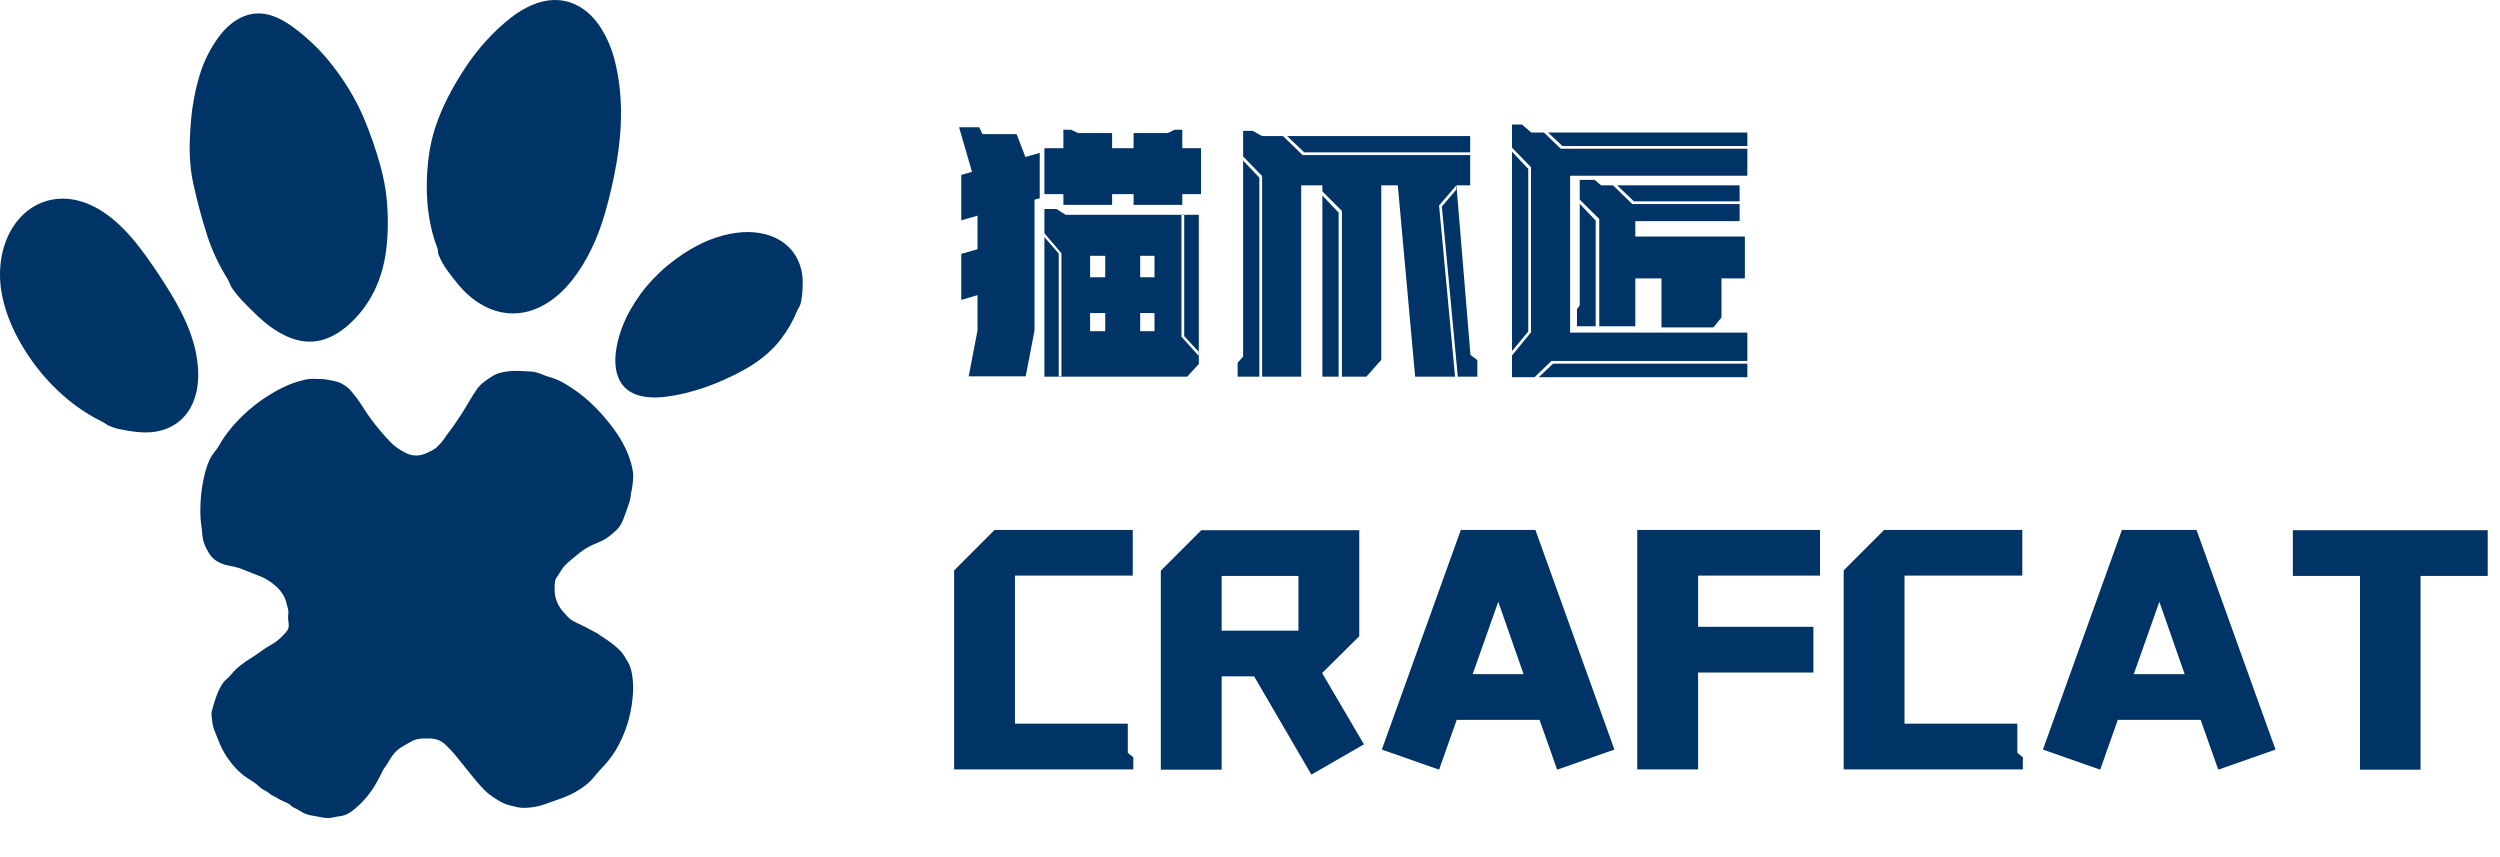
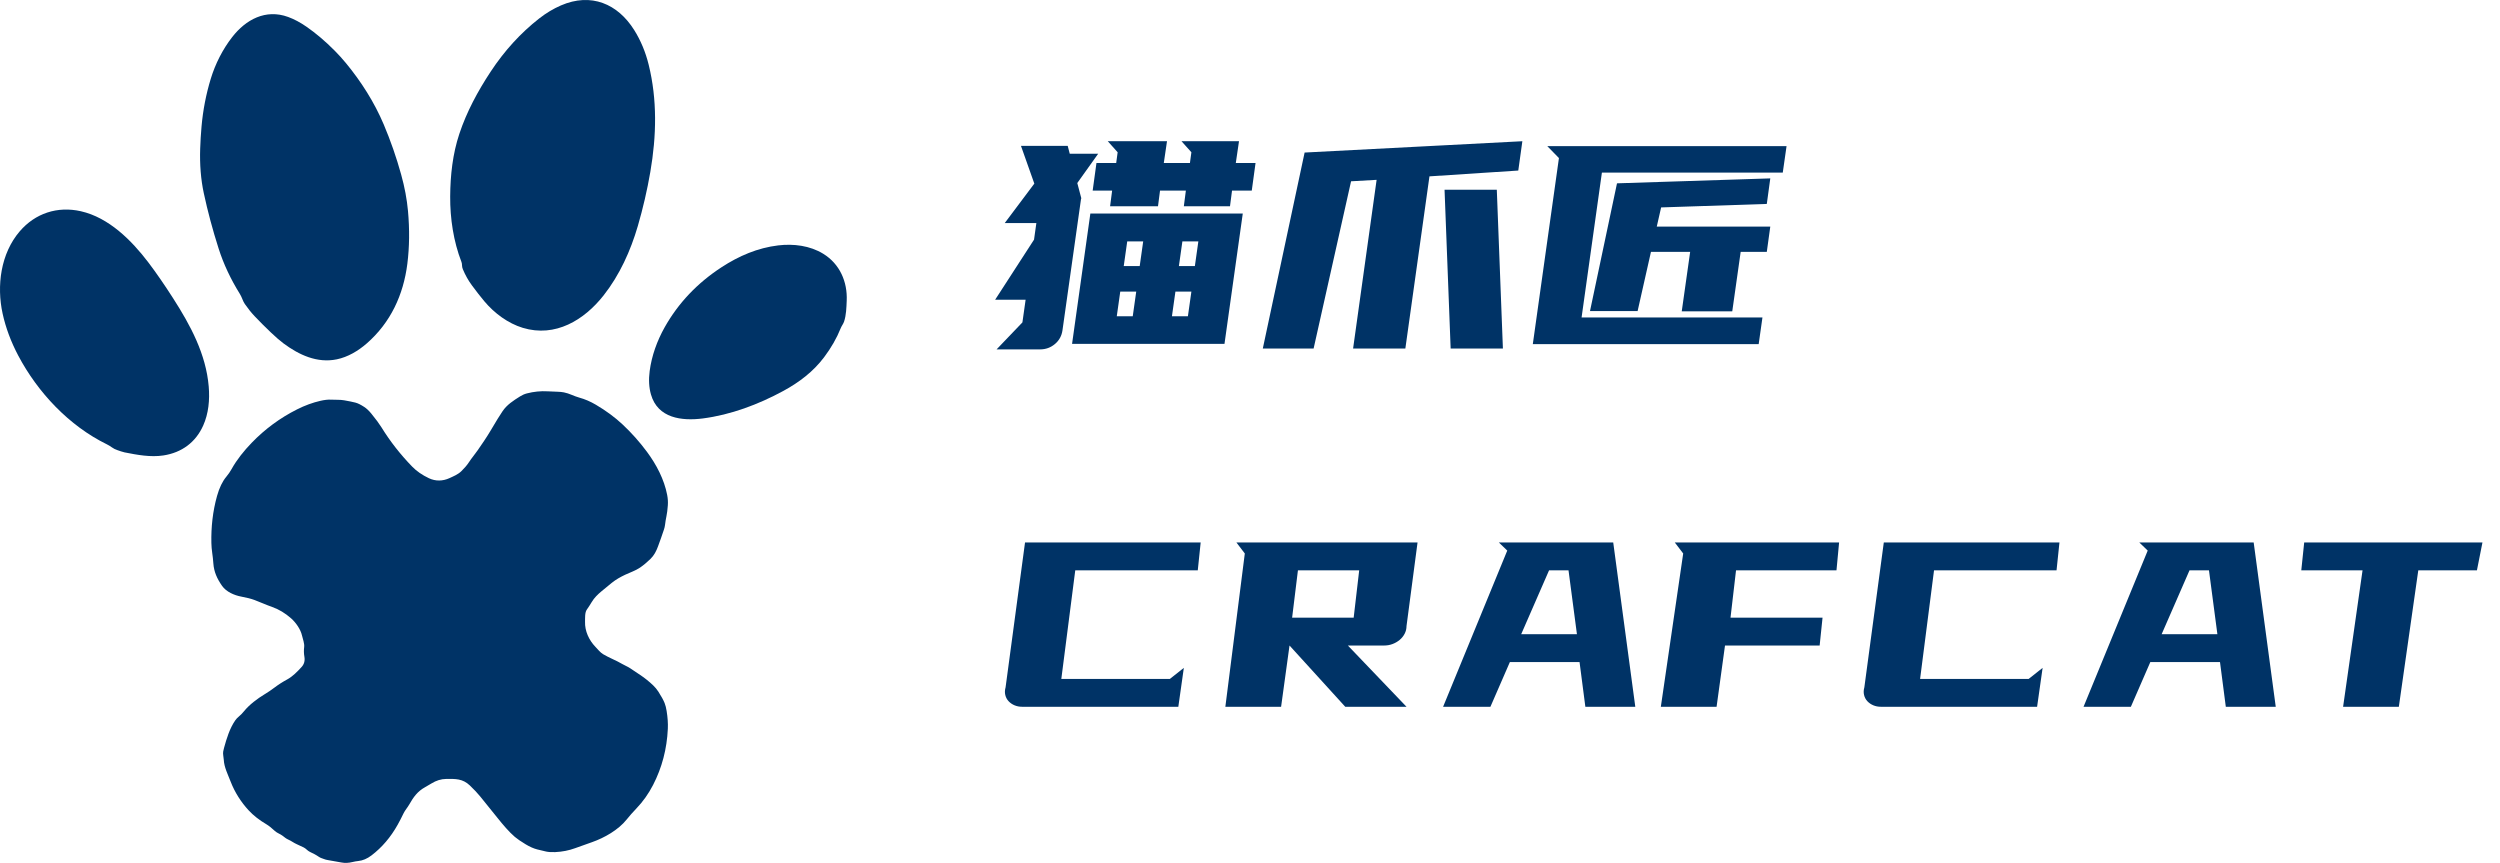
- <svg xmlns="http://www.w3.org/2000/svg" width="327" height="112" viewBox="0 0 327 112" fill="none">
+ <svg xmlns="http://www.w3.org/2000/svg" width="310" height="107" viewBox="0 0 310 107" fill="none">
  <g>
-     <path fill="#003366" d="M128.508 17.548L132.972 17.548L134.124 20.536L135.996 19.996L135.996 25.936L135.312 26.116L135.312 43.252L134.16 49.228L126.708 49.228L127.86 43.216L127.86 38.608L125.736 39.22L125.736 33.208L127.86 32.596L127.86 28.204L125.736 28.816L125.736 22.876L127.14 22.48L125.448 16.648L128.076 16.648L128.508 17.548ZM154.644 16.972L154.644 19.384L157.092 19.384L157.092 25.396L154.644 25.396L154.644 26.8L148.272 26.8L148.272 25.396L145.464 25.396L145.464 26.8L139.092 26.8L139.092 25.396L136.608 25.396L136.608 19.384L139.092 19.384L139.092 16.972L140.1 16.972L141.036 17.404L145.464 17.404L145.464 19.384L148.272 19.384L148.272 17.404L152.736 17.404L153.636 16.972L154.644 16.972ZM139.38 28.096L154.536 28.096L154.536 44.044L156.804 46.564L156.804 47.608L155.292 49.264L136.608 49.264L136.608 31.012L138.48 33.172L138.48 49.228L138.84 49.228L138.84 33.136L136.608 30.508L136.608 27.34L138.192 27.34L139.38 28.096ZM154.536 28.06L154.896 28.06L154.896 28.096L154.536 28.096L154.536 28.06ZM156.804 28.096L156.804 46.024L154.896 43.972L154.896 28.096L156.804 28.096ZM144.564 36.268L144.564 33.46L142.584 33.46L142.584 36.268L144.564 36.268ZM149.136 36.268L151.008 36.268L151.008 33.46L149.136 33.46L149.136 36.268ZM144.564 40.948L142.584 40.948L142.584 43.324L144.564 43.324L144.564 40.948ZM149.136 40.948L149.136 43.324L151.008 43.324L151.008 40.948L149.136 40.948ZM156.84 46.6L156.804 46.564L156.804 46.024L156.84 46.06L156.84 46.6ZM190.5 24.244L192.336 46.42L193.236 47.104L193.236 49.264L190.68 49.264L188.592 27.016L190.464 24.82L190.464 24.28L188.232 26.872L190.32 49.264L185.1 49.264L182.832 24.244L180.672 24.244L180.672 47.068L178.728 49.264L175.524 49.264L175.524 27.592L172.968 25.036L172.968 24.244L170.196 24.244L170.196 49.264L165.084 49.264L165.084 23.02L162.6 20.464L162.6 17.116L163.86 17.116L165.084 17.8L167.82 17.8L170.376 20.284L192.3 20.284L192.3 24.244L190.5 24.244ZM192.3 19.924L170.592 19.924L168.36 17.8L192.3 17.8L192.3 19.924ZM162.6 46.636L162.6 21.004L164.724 23.236L164.724 49.264L161.88 49.264L161.88 47.464L162.6 46.636ZM172.968 49.264L172.968 25.576L175.092 27.808L175.092 49.264L172.968 49.264ZM201.948 17.332L204.144 19.456L228.552 19.456L228.552 22.984L205.368 22.984L205.368 43.504L228.552 43.504L228.552 47.212L202.92 47.212L200.724 49.336L197.772 49.336L197.772 46.492L200.256 43.468L200.256 21.868L197.772 19.312L197.772 16.288L199.068 16.288L200.292 17.332L201.948 17.332ZM202.488 17.332L228.552 17.332L228.552 19.096L204.36 19.096L202.488 17.332ZM197.772 19.852L199.896 22.084L199.896 43.36L197.772 45.916L197.772 19.852ZM225.168 41.524L224.124 42.82L217.32 42.82L217.32 36.412L213.9 36.412L213.9 42.676L209.184 42.676L209.184 28.636L206.628 26.116L206.628 23.524L208.572 23.524L209.436 24.244L210.984 24.244L213.504 26.692L227.544 26.692L227.544 28.924L213.9 28.924L213.9 30.94L228.228 30.94L228.228 36.412L225.168 36.412L225.168 41.524ZM227.544 24.244L227.544 26.332L213.72 26.332L211.524 24.244L227.544 24.244ZM206.268 40.444L206.628 39.94L206.628 26.656L208.716 28.852L208.716 42.676L206.268 42.676L206.268 40.444ZM201.264 49.336L203.136 47.572L228.552 47.572L228.552 49.336L201.264 49.336ZM148.236 100.636L124.8 100.636L124.8 74.608L130.092 69.316L148.164 69.316L148.164 75.292L132.756 75.292L132.756 94.66L147.516 94.66L147.516 98.476L148.236 99.052L148.236 100.636ZM178.404 97.36L171.528 101.32L164.04 88.468L159.792 88.468L159.792 100.672L151.836 100.672L151.836 74.644L157.128 69.352L177.792 69.352L177.792 83.212L172.932 88.036L178.404 97.36ZM159.792 75.328L159.792 82.492L169.836 82.492L169.836 75.328L159.792 75.328ZM190.536 94.156L188.232 100.672L180.744 98.044L191.076 69.316L200.832 69.316L211.164 98.044L203.676 100.672L201.372 94.156L190.536 94.156ZM195.972 78.712L192.624 88.18L199.284 88.18L195.972 78.712ZM222.108 100.636L214.152 100.636L214.152 69.316L238.056 69.316L238.056 75.292L222.108 75.292L222.108 81.988L237.192 81.988L237.192 87.964L222.108 87.964L222.108 100.636ZM264.588 100.636L241.152 100.636L241.152 74.608L246.444 69.316L264.516 69.316L264.516 75.292L249.108 75.292L249.108 94.66L263.868 94.66L263.868 98.476L264.588 99.052L264.588 100.636ZM277.008 94.156L274.704 100.672L267.216 98.044L277.548 69.316L287.304 69.316L297.636 98.044L290.148 100.672L287.844 94.156L277.008 94.156ZM282.444 78.712L279.096 88.18L285.756 88.18L282.444 78.712ZM316.608 100.672L308.688 100.672L308.688 75.328L299.904 75.328L299.904 69.352L325.392 69.352L325.392 75.328L316.608 75.328L316.608 100.672Z">
+     <path fill="#003366" d="M154.104 26.476L151.836 42.64L132.936 42.64L135.204 26.476L154.104 26.476ZM123.576 43.324L126.78 39.976L127.176 37.168L123.396 37.168L128.22 29.716L128.508 27.664L124.584 27.664L128.256 22.768L126.6 18.088L132.396 18.088L132.648 19.06L136.176 19.06L133.584 22.696L134.088 24.604L134.052 24.64L131.748 40.948Q131.604 41.992 130.812 42.658Q130.02 43.324 128.976 43.324L123.576 43.324ZM137.904 23.632L135.492 23.632L135.96 20.212L138.408 20.212L138.588 18.88L137.364 17.512L144.708 17.512L144.312 20.212L147.552 20.212L147.732 18.88L146.508 17.512L153.636 17.512L153.24 20.212L155.688 20.212L155.22 23.632L152.772 23.632L152.52 25.576L146.796 25.576L147.048 23.632L143.844 23.632L143.592 25.576L137.652 25.576L137.904 23.632ZM139.344 32.992L141.324 32.992L141.756 29.932L139.776 29.932L139.344 32.992ZM140.46 39.22L140.892 36.16L138.912 36.16L138.48 39.22L140.46 39.22ZM147.3 39.22L147.732 36.16L145.752 36.16L145.32 39.22L147.3 39.22ZM146.616 29.932L146.184 32.992L148.164 32.992L148.596 29.932L146.616 29.932ZM177.252 21.868L174.264 43.216L167.784 43.216L170.7 22.3L167.532 22.48L162.888 43.216L156.588 43.216L161.772 18.916L188.772 17.512L188.268 21.148L177.252 21.868ZM179.88 43.216L179.124 23.524L185.604 23.524L186.36 43.216L179.88 43.216ZM190.068 42.676L193.308 19.6L191.868 18.124L221.532 18.124L221.064 21.4L198.636 21.4L196.116 39.364L218.544 39.364L218.076 42.676L190.068 42.676ZM200.508 22.732L219.516 22.12L219.084 25.288L205.98 25.72L205.44 28.096L219.516 28.096L219.084 31.228L215.844 31.228L214.8 38.608L208.536 38.608L209.58 31.228L204.72 31.228L203.064 38.572L197.16 38.572L200.508 22.732ZM126.744 87.64Q126.24 87.64 125.808 87.46Q125.376 87.28 125.07 86.956Q124.764 86.632 124.656 86.182Q124.548 85.732 124.692 85.228L127.104 67.264L148.884 67.264L148.524 70.72L133.332 70.72L131.604 84.184L145.068 84.184L146.796 82.816L146.112 87.64L126.744 87.64ZM175.776 67.264L174.408 77.632Q174.408 78.136 174.174 78.586Q173.94 79.036 173.544 79.36Q173.148 79.684 172.662 79.864Q172.176 80.044 171.636 80.044L167.136 80.044L174.408 87.64L166.812 87.64L159.9 80.044L158.856 87.64L151.944 87.64L154.356 68.632L153.312 67.264L175.776 67.264ZM160.944 70.72L160.224 76.588L167.856 76.588L168.54 70.72L160.944 70.72ZM200.04 67.264L202.776 87.64L196.584 87.64L195.864 82.096L187.224 82.096L184.812 87.64L178.944 87.64L186.9 68.272L185.856 67.264L200.04 67.264ZM192.084 70.72L188.628 78.64L195.54 78.64L194.496 70.72L192.084 70.72ZM228.048 67.264L227.724 70.72L215.268 70.72L214.584 76.588L225.996 76.588L225.636 80.044L213.9 80.044L212.856 87.64L205.944 87.64L208.716 68.632L207.672 67.264L228.048 67.264ZM233.232 87.64Q232.728 87.64 232.296 87.46Q231.864 87.28 231.558 86.956Q231.252 86.632 231.144 86.182Q231.036 85.732 231.18 85.228L233.592 67.264L255.372 67.264L255.012 70.72L239.82 70.72L238.092 84.184L251.556 84.184L253.284 82.816L252.6 87.64L233.232 87.64ZM279.456 67.264L282.192 87.64L276 87.64L275.28 82.096L266.64 82.096L264.228 87.64L258.36 87.64L266.316 68.272L265.272 67.264L279.456 67.264ZM271.5 70.72L268.044 78.64L274.956 78.64L273.912 70.72L271.5 70.72ZM290.544 87.64L292.956 70.72L285.36 70.72L285.72 67.264L307.824 67.264L307.14 70.72L299.868 70.72L297.456 87.64L290.544 87.64Z">
</path>
  </g>
  <path d="M79.089 28.029C78.19 31.108 76.83 34.107 74.853 36.621C72.436 39.696 68.855 41.874 64.825 40.652C62.998 40.099 61.302 38.839 60.066 37.367C59.582 36.79 59.066 36.13 58.518 35.386C58.068 34.775 57.694 34.108 57.393 33.383C57.326 33.221 57.292 33.059 57.29 32.898C57.289 32.741 57.265 32.602 57.219 32.48C56.232 29.932 55.806 27.085 55.823 24.363C55.84 21.717 56.132 19.089 56.954 16.609C57.859 13.874 59.245 11.31 60.84 8.887C62.55 6.292 64.556 4.093 66.86 2.29C67.72 1.618 68.619 1.079 69.558 0.672C73.292 -0.945 76.599 0.465 78.644 3.731C79.45 5.017 80.048 6.451 80.438 8.034C81.502 12.347 81.415 16.826 80.639 21.326C80.251 23.582 79.734 25.816 79.089 28.029Z" fill="#003366">
</path>
  <path d="M29.754 36.465C28.602 34.615 27.721 32.735 27.11 30.825C26.366 28.494 25.752 26.202 25.27 23.951C24.906 22.253 24.757 20.414 24.823 18.431C24.852 17.539 24.908 16.622 24.991 15.681C25.17 13.649 25.552 11.674 26.139 9.754C26.706 7.897 27.623 6.101 28.791 4.6C30.478 2.429 32.936 1.084 35.725 2.101C36.474 2.375 37.236 2.78 38.011 3.318C39.188 4.135 40.356 5.128 41.513 6.296C42.005 6.793 42.468 7.306 42.905 7.835C44.787 10.118 46.422 12.688 47.583 15.432C48.433 17.442 49.154 19.513 49.745 21.648C50.177 23.202 50.458 24.705 50.59 26.155C50.798 28.442 50.773 30.625 50.512 32.702C50.027 36.561 48.436 40 45.482 42.581C44.404 43.523 43.127 44.275 41.762 44.557C39.322 45.063 37.059 43.997 35.156 42.582C34.723 42.26 34.195 41.802 33.573 41.21C32.867 40.539 32.202 39.873 31.577 39.212C31.16 38.772 30.755 38.268 30.362 37.7C30.094 37.312 30.008 36.872 29.754 36.465Z" fill="#003366">
</path>
  <path d="M2.451 28.68C4.361 26.457 7.108 25.536 10.02 26.192C13.493 26.976 16.327 29.811 18.425 32.58C19.375 33.836 20.386 35.299 21.457 36.97C23.621 40.344 25.545 43.906 25.882 47.935C26.021 49.588 25.863 51.275 25.198 52.764C24.275 54.835 22.546 56.128 20.254 56.476C18.668 56.717 17.034 56.409 15.44 56.094C15.146 56.035 14.864 55.915 14.578 55.824C14.312 55.739 14.075 55.621 13.867 55.469C13.668 55.324 13.46 55.198 13.243 55.092C8.569 52.803 4.686 48.674 2.266 44.1C1.356 42.38 0.709 40.643 0.324 38.886C-0.431 35.441 0.078 31.443 2.451 28.68Z" fill="#003366">
</path>
  <path d="M104.246 40.701C103.758 41.923 103.071 43.124 102.183 44.305C100.847 46.08 99.091 47.414 97.132 48.476C94.036 50.155 90.608 51.442 87.146 51.888C84.563 52.22 81.562 51.875 80.718 48.911C80.471 48.046 80.418 47.076 80.56 46.002C80.808 44.121 81.477 42.253 82.423 40.575C84.108 37.582 86.456 35.105 89.466 33.141C91.624 31.734 93.952 30.734 96.49 30.43C98.394 30.202 100.432 30.452 102.085 31.47C104.135 32.732 105.096 34.94 104.992 37.289C104.956 38.134 104.937 39.066 104.664 39.879C104.565 40.175 104.361 40.41 104.246 40.701Z" fill="#003366">
</path>
  <path d="M37.668 105.087C37.387 104.946 37.095 104.81 36.793 104.678C36.43 104.521 36.132 104.277 35.766 104.118C35.49 103.999 35.284 103.825 35.052 103.643C34.748 103.406 34.372 103.31 34.084 103.041C33.682 102.664 33.33 102.387 33.029 102.208C32.151 101.69 31.419 101.116 30.834 100.484C29.904 99.481 29.114 98.256 28.602 96.927C28.264 96.047 27.792 95.146 27.746 94.193C27.729 93.858 27.617 93.496 27.678 93.177C27.706 93.026 27.74 92.88 27.78 92.738C28.109 91.547 28.481 90.322 29.171 89.326C29.294 89.147 29.447 88.984 29.63 88.837C29.843 88.664 30.052 88.449 30.26 88.191C30.908 87.385 31.933 86.617 32.831 86.076C33.229 85.837 33.612 85.578 33.982 85.299C34.508 84.901 35.055 84.55 35.621 84.245C36.292 83.882 36.887 83.267 37.398 82.707C37.716 82.359 37.832 81.934 37.745 81.434C37.676 81.038 37.666 80.642 37.715 80.246C37.772 79.79 37.552 79.261 37.451 78.811C37.276 78.025 36.67 77.183 36.11 76.687C35.373 76.034 34.586 75.559 33.748 75.265C33.002 75.003 32.277 74.669 31.55 74.397C31.149 74.246 30.601 74.107 29.908 73.977C29.046 73.817 28.052 73.385 27.535 72.645C26.919 71.763 26.529 70.909 26.455 69.856C26.425 69.419 26.378 68.988 26.315 68.565C26.254 68.149 26.22 67.735 26.211 67.322C26.17 65.388 26.374 63.414 26.914 61.494C27.198 60.485 27.582 59.69 28.067 59.109C28.318 58.809 28.536 58.493 28.721 58.159C29.367 56.995 30.261 55.889 31.206 54.91C32.852 53.205 34.729 51.822 36.838 50.762C37.809 50.274 38.775 49.92 39.736 49.701C40.185 49.599 40.654 49.529 41.114 49.558C41.634 49.592 42.136 49.545 42.655 49.634C43.237 49.734 43.708 49.831 44.068 49.922C44.364 49.998 44.728 50.177 45.158 50.458C45.455 50.652 45.747 50.925 46.034 51.276C46.613 51.986 47.036 52.558 47.304 52.992C48.374 54.729 49.648 56.357 51.127 57.877C51.662 58.426 52.346 58.9 53.181 59.297C54.008 59.691 54.904 59.67 55.731 59.29C56.252 59.05 56.806 58.826 57.214 58.42C57.556 58.08 57.887 57.72 58.153 57.309C58.483 56.8 58.888 56.338 59.231 55.837C59.762 55.061 60.314 54.278 60.791 53.468C61.501 52.261 62.014 51.429 62.33 50.971C62.881 50.17 63.648 49.683 64.478 49.159C64.754 48.984 65.038 48.859 65.33 48.783C66.19 48.559 67.054 48.473 67.92 48.524C68.328 48.548 68.739 48.565 69.151 48.576C69.42 48.583 69.676 48.609 69.921 48.654C70.586 48.778 71.166 49.122 71.819 49.3C72.519 49.491 73.207 49.786 73.884 50.185C75.14 50.925 76.243 51.738 77.194 52.627C78.297 53.659 79.307 54.792 80.223 56.027C81.389 57.597 82.359 59.443 82.729 61.368C82.814 61.81 82.841 62.237 82.812 62.649C82.774 63.189 82.717 63.635 82.644 63.986C82.565 64.363 82.505 64.732 82.462 65.093C82.438 65.298 82.392 65.476 82.328 65.669C82.095 66.37 81.849 67.069 81.588 67.767C81.37 68.352 81.113 68.863 80.661 69.304C80.22 69.733 79.79 70.091 79.37 70.378C78.809 70.761 78.139 70.976 77.524 71.267C76.931 71.549 76.377 71.856 75.856 72.276C75.409 72.636 74.982 72.987 74.574 73.329C74.121 73.709 73.683 74.129 73.372 74.656C73.184 74.973 72.981 75.287 72.763 75.598C72.504 75.966 72.559 76.651 72.545 77.093C72.508 78.247 73.033 79.377 73.825 80.201C74.118 80.506 74.419 80.899 74.786 81.12C75.554 81.582 76.407 81.886 77.181 82.347C77.491 82.532 77.836 82.657 78.133 82.858C78.526 83.124 78.943 83.404 79.385 83.696C79.694 83.901 79.976 84.108 80.23 84.316C80.748 84.741 81.271 85.188 81.638 85.765C82.014 86.355 82.272 86.826 82.411 87.178C82.516 87.441 82.6 87.769 82.663 88.163C82.793 88.97 82.842 89.707 82.811 90.372C82.695 92.871 82.087 95.188 80.987 97.325C80.421 98.424 79.729 99.4 78.91 100.253C78.457 100.725 78.056 101.18 77.707 101.618C76.674 102.916 74.932 103.894 73.413 104.428C72.44 104.77 71.742 105.019 71.317 105.175C70.543 105.459 69.719 105.621 68.845 105.661C68.392 105.681 68.019 105.658 67.724 105.593C67.357 105.512 66.985 105.423 66.609 105.326C66.168 105.212 65.691 105.001 65.179 104.693C64.579 104.33 64.132 104.023 63.838 103.773C63.122 103.161 62.346 102.241 61.703 101.437C60.998 100.556 60.28 99.666 59.549 98.766C59.215 98.355 58.786 97.898 58.262 97.398C57.367 96.541 56.469 96.576 55.337 96.587C54.681 96.595 54.077 96.792 53.507 97.145C53.237 97.312 52.977 97.464 52.726 97.601C51.764 98.13 51.268 98.838 50.731 99.783C50.52 100.152 50.223 100.473 50.042 100.85C49.797 101.361 49.552 101.835 49.308 102.272C48.442 103.818 47.363 105.083 46.069 106.068C45.529 106.479 44.981 106.712 44.423 106.767C44.187 106.791 43.949 106.833 43.709 106.892C43.222 107.012 42.77 107.032 42.353 106.951C41.794 106.842 41.218 106.739 40.624 106.644C40.463 106.618 40.311 106.576 40.166 106.518C39.958 106.435 39.741 106.386 39.557 106.258C39.183 106 38.818 105.814 38.418 105.628C38.132 105.495 37.959 105.233 37.668 105.087Z" fill="#003366">
</path>
</svg>
